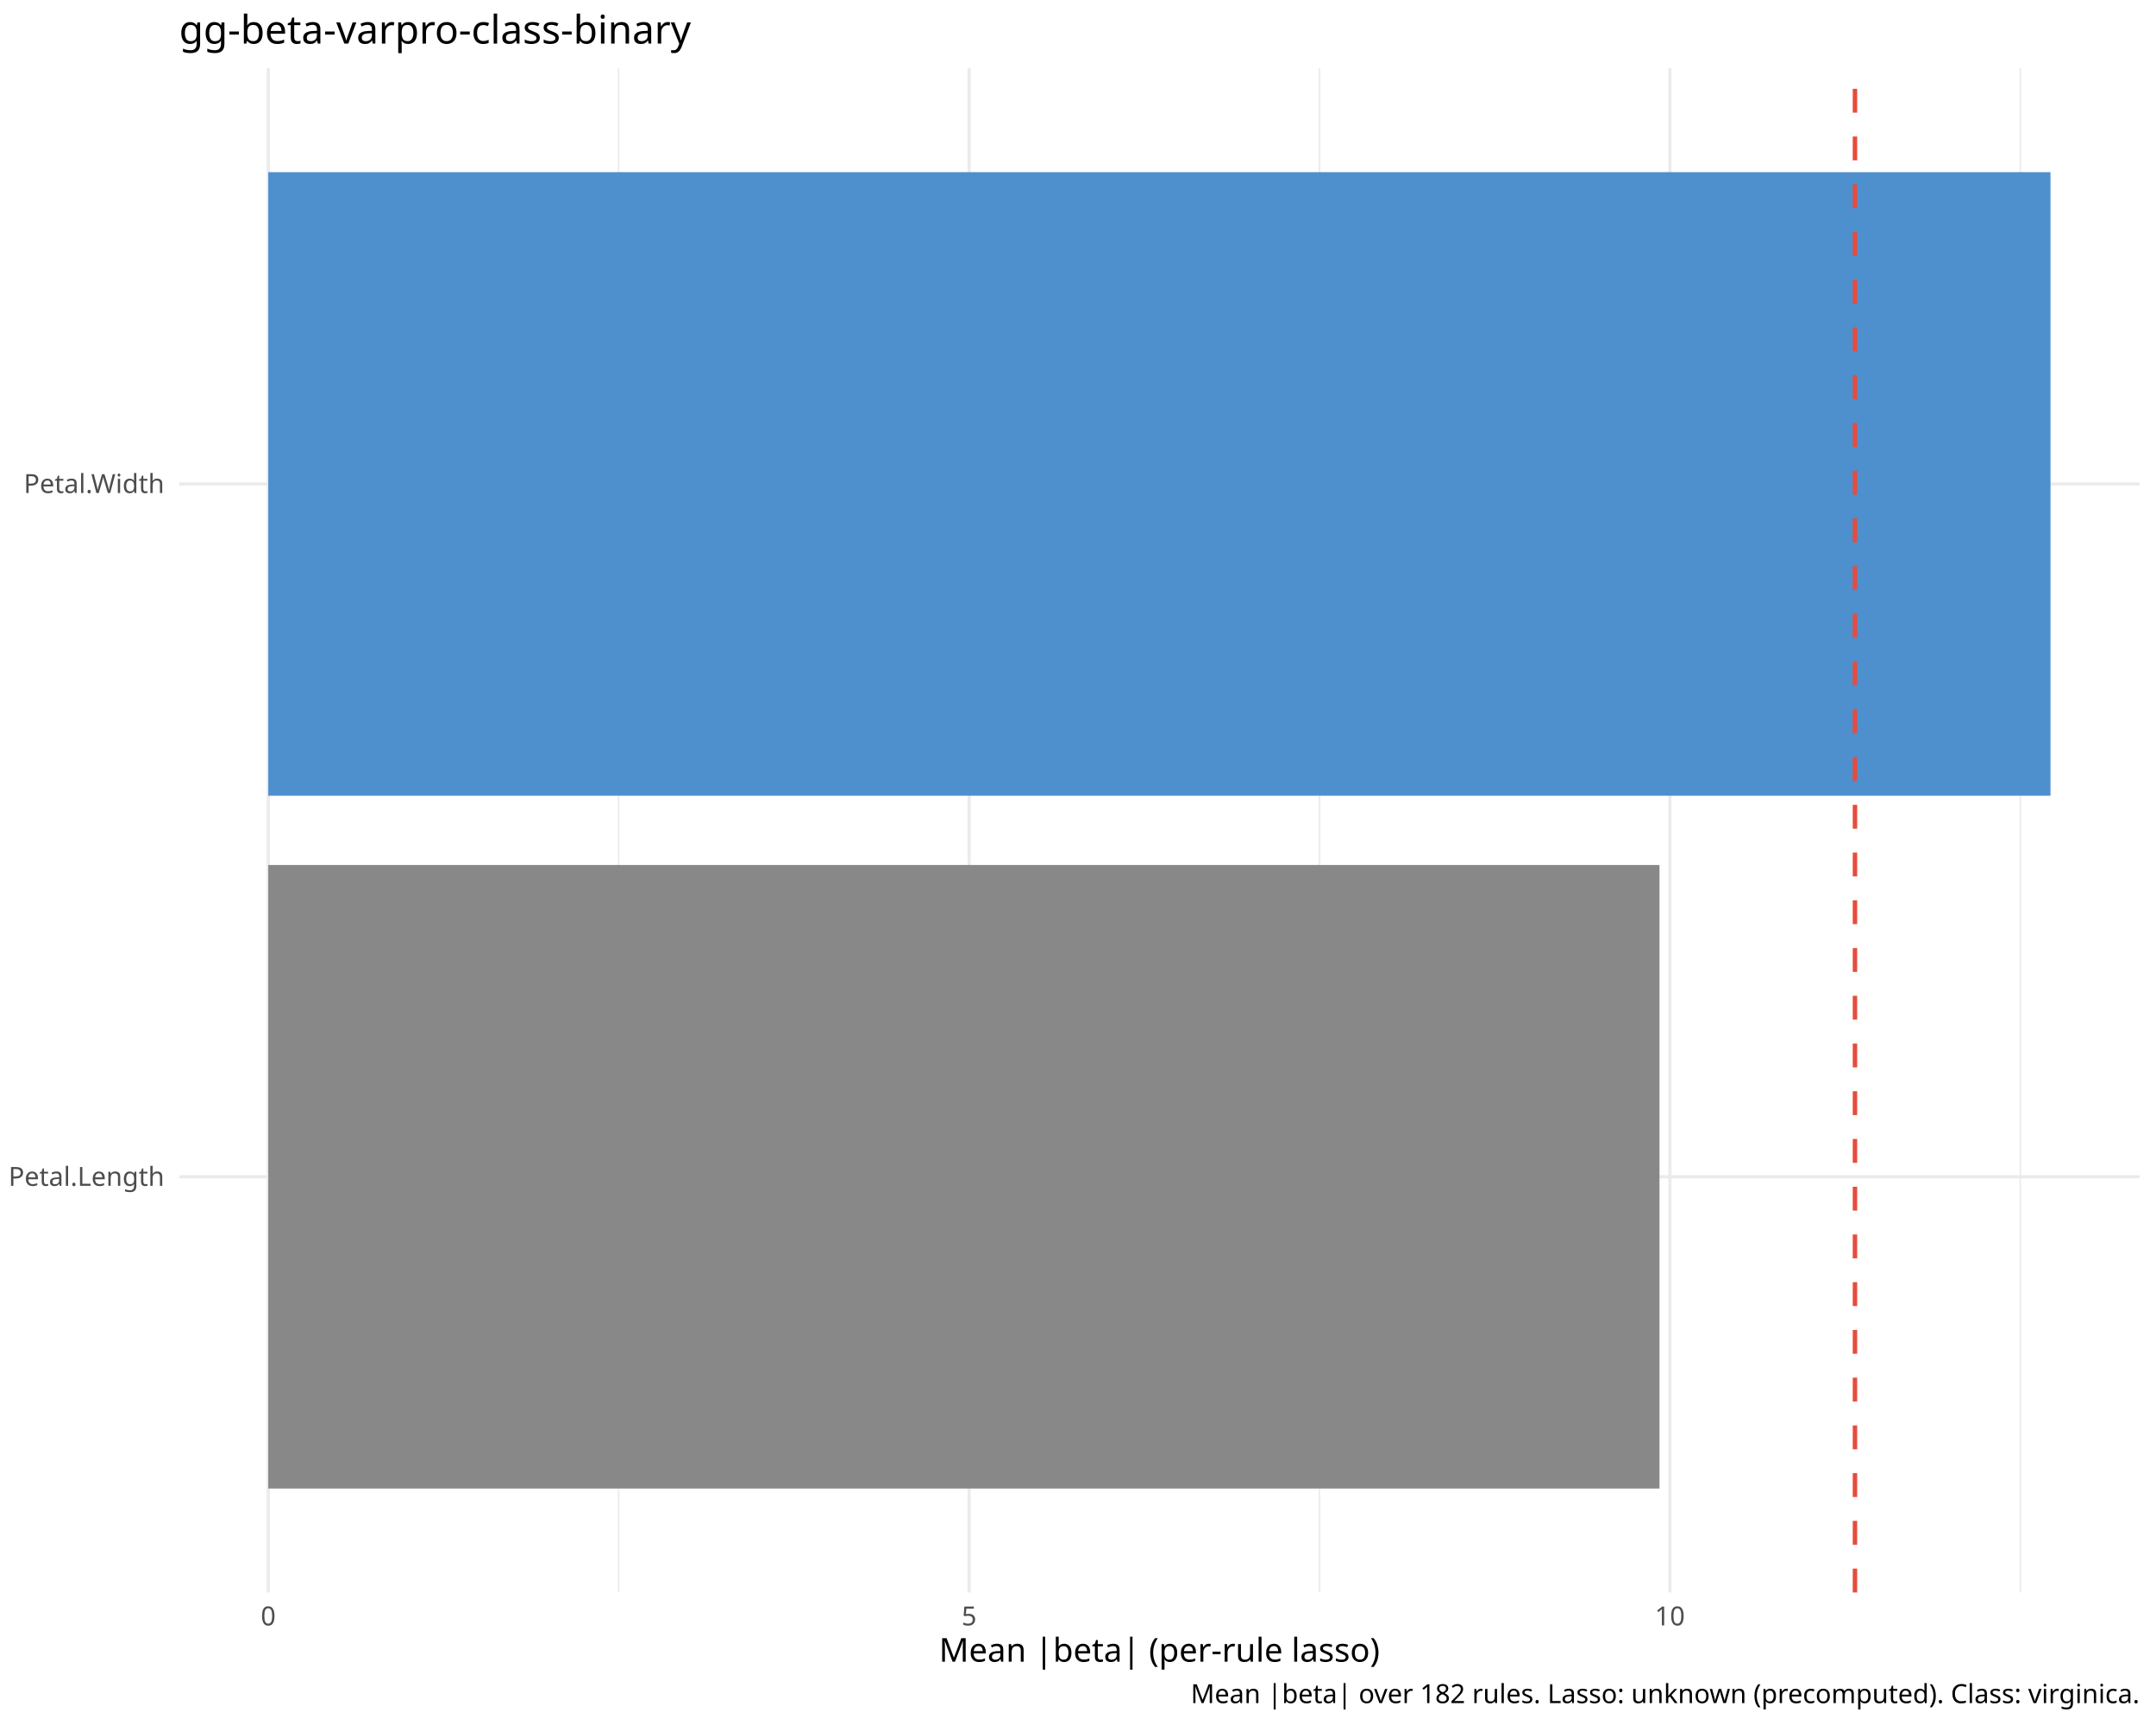
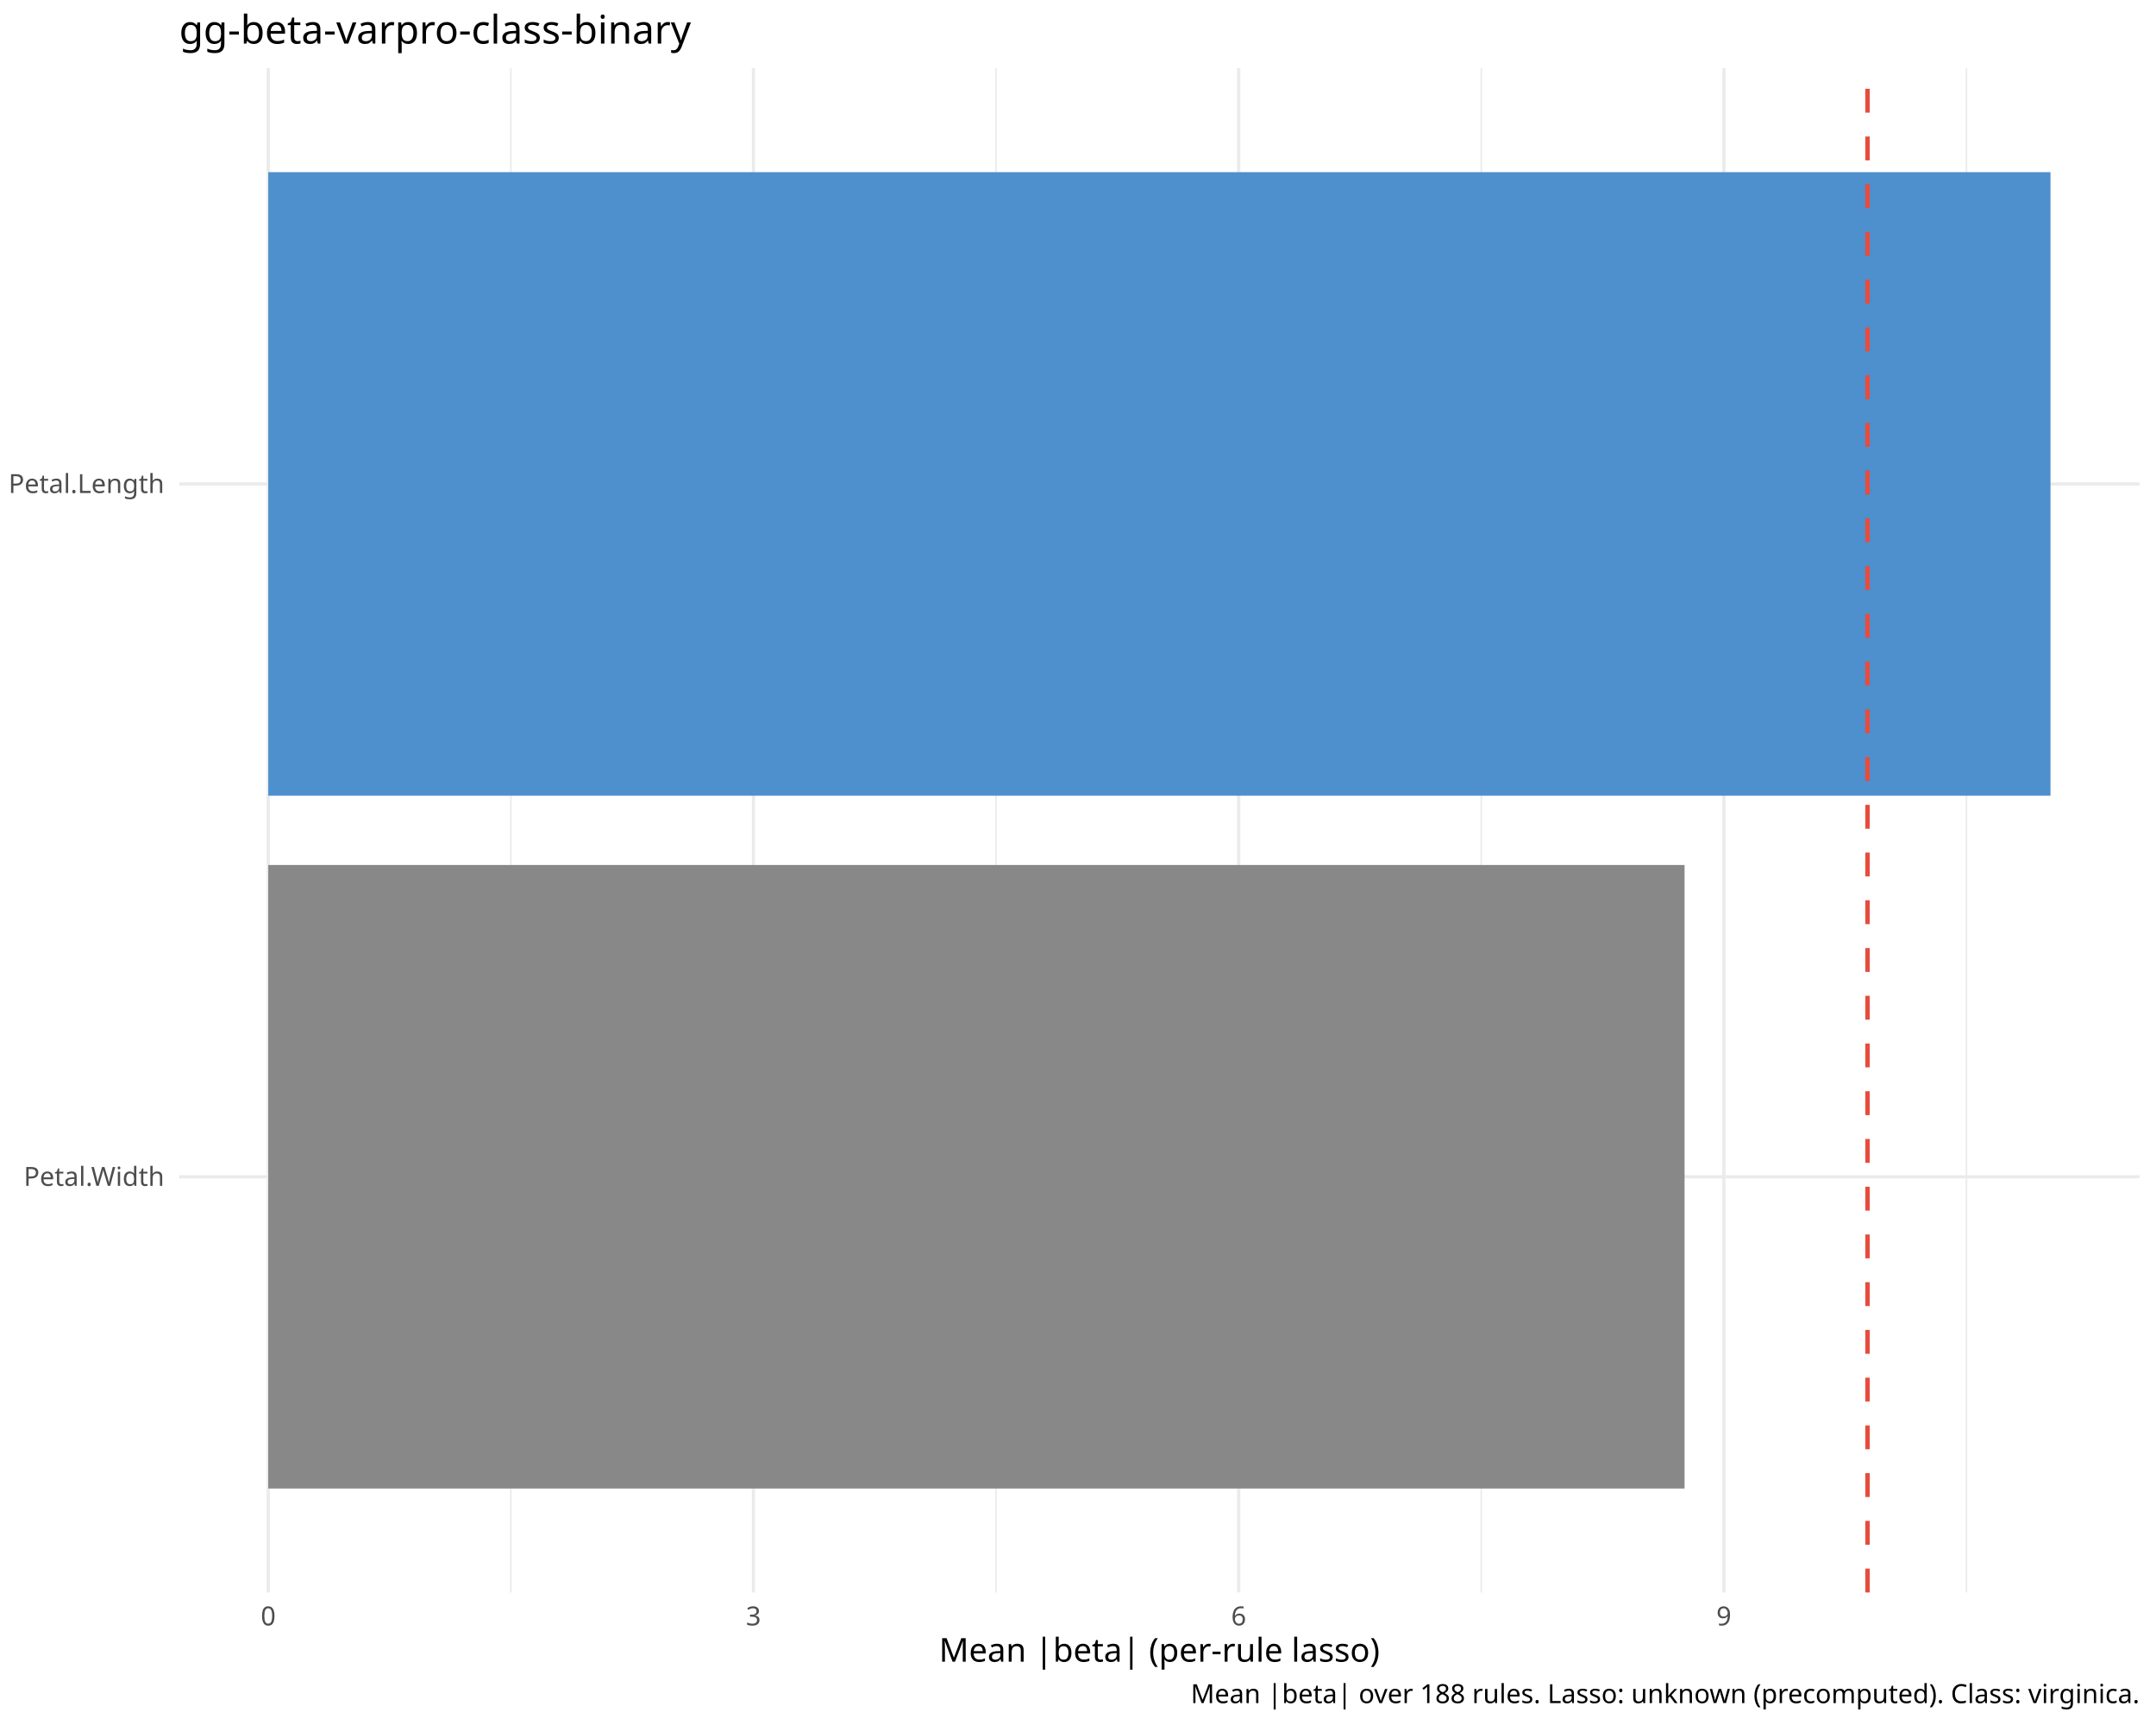
<svg xmlns="http://www.w3.org/2000/svg" class="svglite" data-engine-version="2.0" width="720.00pt" height="576.00pt" viewBox="0 0 720.00 576.00">
  <defs>
    <style type="text/css">
    .svglite line, .svglite polyline, .svglite polygon, .svglite path, .svglite rect, .svglite circle {
      fill: none;
      stroke: #000000;
      stroke-linecap: round;
      stroke-linejoin: round;
      stroke-miterlimit: 10.00;
    }
  </style>
  </defs>
  <rect width="100%" height="100%" style="stroke: none; fill: #FFFFFF;" />
  <defs>
    <clipPath id="cpMC4wMHw3MjAuMDB8MC4wMHw1NzYuMDA=">
      <rect x="0.00" y="0.00" width="720.00" height="576.00" />
    </clipPath>
  </defs>
  <g clip-path="url(#cpMC4wMHw3MjAuMDB8MC4wMHw1NzYuMDA=)">
    <rect x="0.00" y="0.00" width="720.00" height="576.00" style="stroke-width: 1.07; stroke: none; fill: #FFFFFF;" />
  </g>
  <defs>
    <clipPath id="cpNTkuODN8NzE0LjUyfDIyLjc4fDUzMS43NQ==">
      <rect x="59.83" y="22.78" width="654.69" height="508.97" />
    </clipPath>
  </defs>
  <g clip-path="url(#cpNTkuODN8NzE0LjUyfDIyLjc4fDUzMS43NQ==)">
-     <polyline points="206.61,531.75 206.61,22.78 " style="stroke-width: 0.53; stroke: #EBEBEB; stroke-linecap: butt;" />
-     <polyline points="440.64,531.75 440.64,22.78 " style="stroke-width: 0.53; stroke: #EBEBEB; stroke-linecap: butt;" />
-     <polyline points="674.68,531.75 674.68,22.78 " style="stroke-width: 0.53; stroke: #EBEBEB; stroke-linecap: butt;" />
+     <polyline points="170.61,531.75 170.61,22.78 " style="stroke-width: 0.53; stroke: #EBEBEB; stroke-linecap: butt;" />
+     <polyline points="332.64,531.75 332.64,22.78 " style="stroke-width: 0.53; stroke: #EBEBEB; stroke-linecap: butt;" />
+     <polyline points="494.68,531.75 494.68,22.78 " style="stroke-width: 0.53; stroke: #EBEBEB; stroke-linecap: butt;" />
+     <polyline points="656.71,531.75 656.71,22.78 " style="stroke-width: 0.53; stroke: #EBEBEB; stroke-linecap: butt;" />
    <polyline points="59.83,392.94 714.52,392.94 " style="stroke-width: 1.07; stroke: #EBEBEB; stroke-linecap: butt;" />
    <polyline points="59.83,161.59 714.52,161.59 " style="stroke-width: 1.07; stroke: #EBEBEB; stroke-linecap: butt;" />
    <polyline points="89.59,531.75 89.59,22.78 " style="stroke-width: 1.07; stroke: #EBEBEB; stroke-linecap: butt;" />
-     <polyline points="323.63,531.75 323.63,22.78 " style="stroke-width: 1.07; stroke: #EBEBEB; stroke-linecap: butt;" />
-     <polyline points="557.66,531.75 557.66,22.78 " style="stroke-width: 1.07; stroke: #EBEBEB; stroke-linecap: butt;" />
+     <polyline points="251.62,531.75 251.62,22.78 " style="stroke-width: 1.07; stroke: #EBEBEB; stroke-linecap: butt;" />
+     <polyline points="413.66,531.75 413.66,22.78 " style="stroke-width: 1.07; stroke: #EBEBEB; stroke-linecap: butt;" />
+     <polyline points="575.69,531.75 575.69,22.78 " style="stroke-width: 1.07; stroke: #EBEBEB; stroke-linecap: butt;" />
    <rect x="89.59" y="57.49" width="595.17" height="208.21" style="stroke-width: 1.07; stroke: none; stroke-linecap: butt; stroke-linejoin: miter; fill: #4E8FCD;" />
-     <rect x="89.59" y="288.83" width="464.60" height="208.21" style="stroke-width: 1.07; stroke: none; stroke-linecap: butt; stroke-linejoin: miter; fill: #888888;" />
-     <line x1="619.47" y1="531.75" x2="619.47" y2="22.78" style="stroke-width: 1.49; stroke: #E74C3C; stroke-dasharray: 7.97,7.97; stroke-linecap: butt;" />
+     <rect x="89.59" y="288.83" width="472.97" height="208.21" style="stroke-width: 1.07; stroke: none; stroke-linecap: butt; stroke-linejoin: miter; fill: #888888;" />
+     <line x1="623.66" y1="531.75" x2="623.66" y2="22.78" style="stroke-width: 1.49; stroke: #E74C3C; stroke-dasharray: 7.97,7.97; stroke-linecap: butt;" />
  </g>
  <g clip-path="url(#cpMC4wMHw3MjAuMDB8MC4wMHw1NzYuMDA=)">
-     <text x="54.90" y="395.97" text-anchor="end" style="font-size: 8.80px; fill: #4D4D4D; font-family: sans;" textLength="49.42px" lengthAdjust="spacingAndGlyphs">Petal.Length</text>
-     <text x="54.90" y="164.62" text-anchor="end" style="font-size: 8.80px; fill: #4D4D4D; font-family: sans;" textLength="45.00px" lengthAdjust="spacingAndGlyphs">Petal.Width</text>
+     <text x="54.90" y="395.97" text-anchor="end" style="font-size: 8.80px; fill: #4D4D4D; font-family: sans;" textLength="45.00px" lengthAdjust="spacingAndGlyphs">Petal.Width</text>
+     <text x="54.90" y="164.62" text-anchor="end" style="font-size: 8.80px; fill: #4D4D4D; font-family: sans;" textLength="49.42px" lengthAdjust="spacingAndGlyphs">Petal.Length</text>
    <text x="89.59" y="542.74" text-anchor="middle" style="font-size: 8.80px; fill: #4D4D4D; font-family: sans;" textLength="4.89px" lengthAdjust="spacingAndGlyphs">0</text>
-     <text x="323.63" y="542.74" text-anchor="middle" style="font-size: 8.80px; fill: #4D4D4D; font-family: sans;" textLength="4.89px" lengthAdjust="spacingAndGlyphs">5</text>
-     <text x="557.66" y="542.74" text-anchor="middle" style="font-size: 8.80px; fill: #4D4D4D; font-family: sans;" textLength="9.79px" lengthAdjust="spacingAndGlyphs">10</text>
+     <text x="251.62" y="542.74" text-anchor="middle" style="font-size: 8.80px; fill: #4D4D4D; font-family: sans;" textLength="4.89px" lengthAdjust="spacingAndGlyphs">3</text>
+     <text x="413.66" y="542.74" text-anchor="middle" style="font-size: 8.80px; fill: #4D4D4D; font-family: sans;" textLength="4.89px" lengthAdjust="spacingAndGlyphs">6</text>
+     <text x="575.69" y="542.74" text-anchor="middle" style="font-size: 8.80px; fill: #4D4D4D; font-family: sans;" textLength="4.89px" lengthAdjust="spacingAndGlyphs">9</text>
    <text x="387.18" y="554.87" text-anchor="middle" style="font-size: 11.00px; font-family: sans;" textLength="134.73px" lengthAdjust="spacingAndGlyphs">Mean |beta| (per-rule lasso)</text>
    <text x="59.83" y="14.56" style="font-size: 13.20px; font-family: sans;" textLength="161.43px" lengthAdjust="spacingAndGlyphs">gg-beta-varpro-class-binary</text>
-     <text x="714.52" y="568.69" text-anchor="end" style="font-size: 8.80px; font-family: sans;" textLength="299.08px" lengthAdjust="spacingAndGlyphs">Mean |beta| over 182 rules. Lasso: unknown (precomputed). Class: virginica.</text>
+     <text x="714.52" y="568.69" text-anchor="end" style="font-size: 8.80px; font-family: sans;" textLength="299.08px" lengthAdjust="spacingAndGlyphs">Mean |beta| over 188 rules. Lasso: unknown (precomputed). Class: virginica.</text>
  </g>
</svg>
